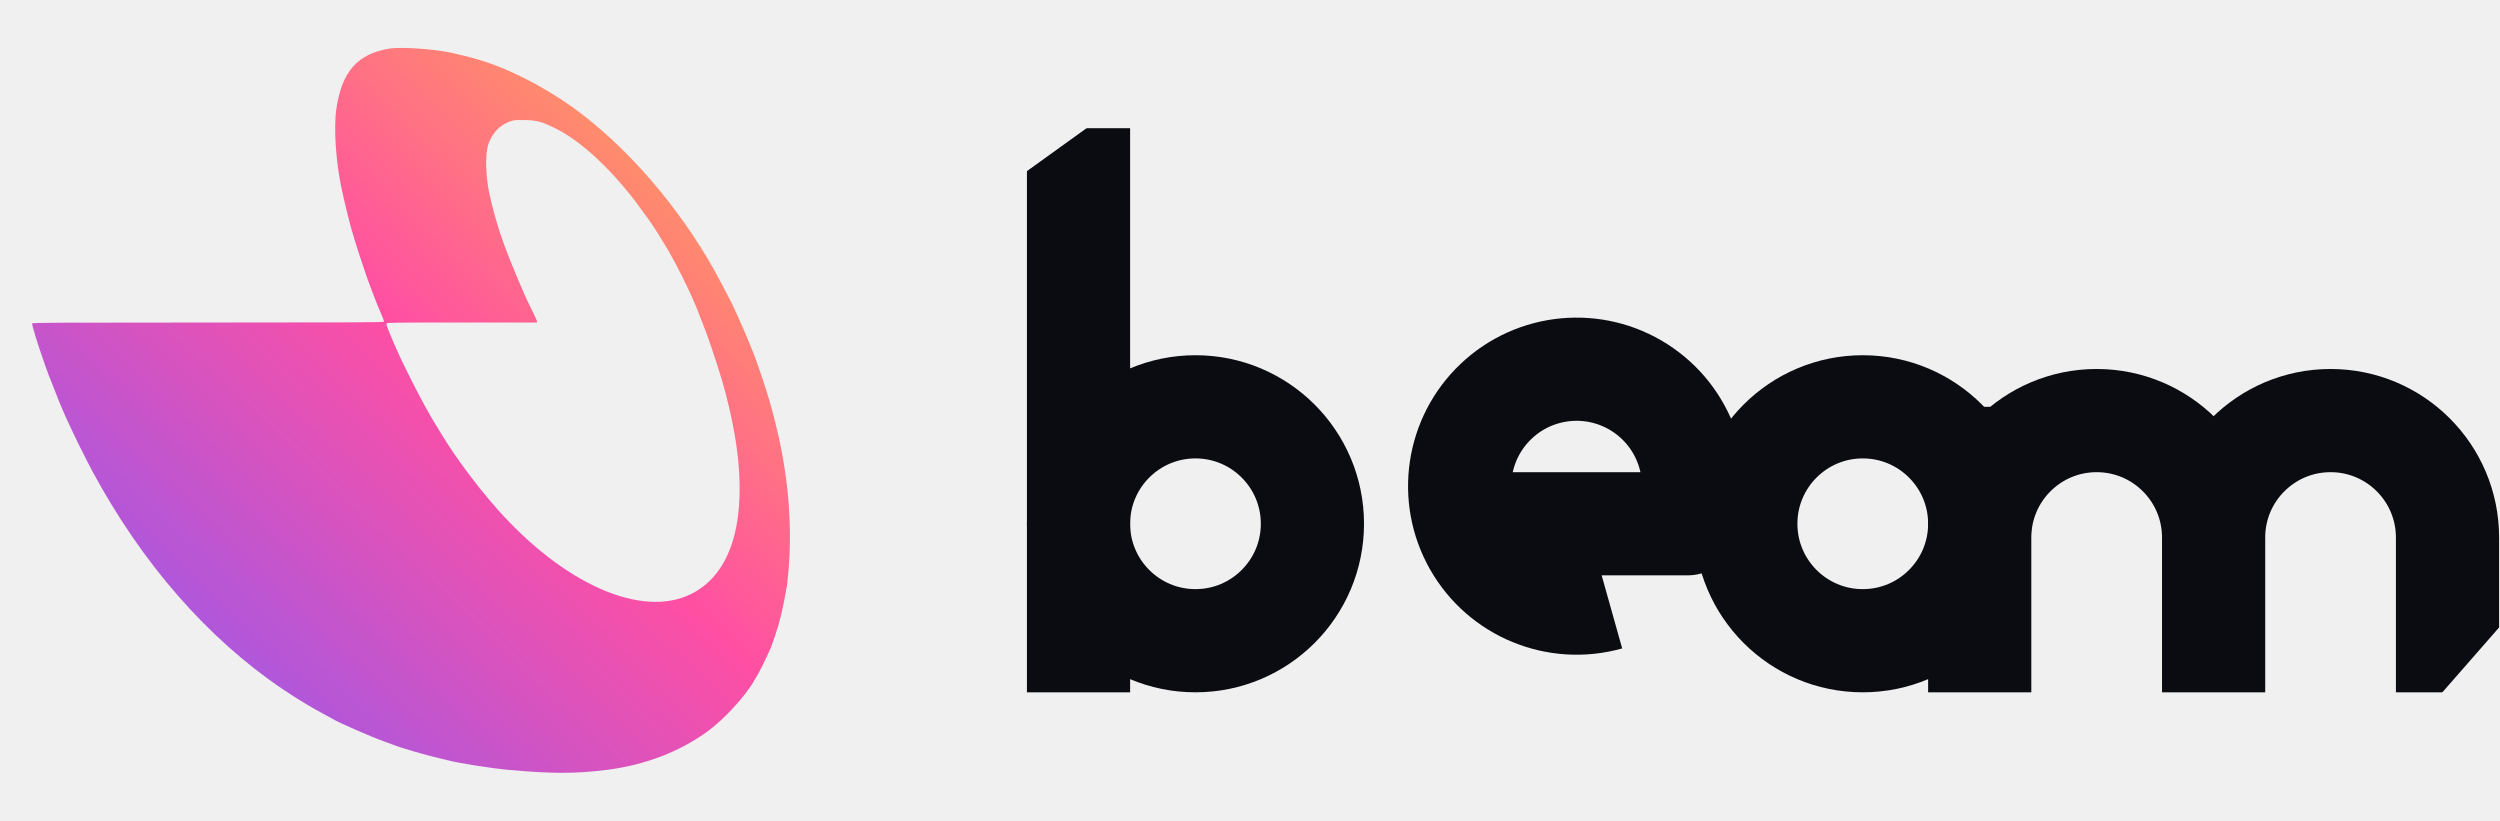
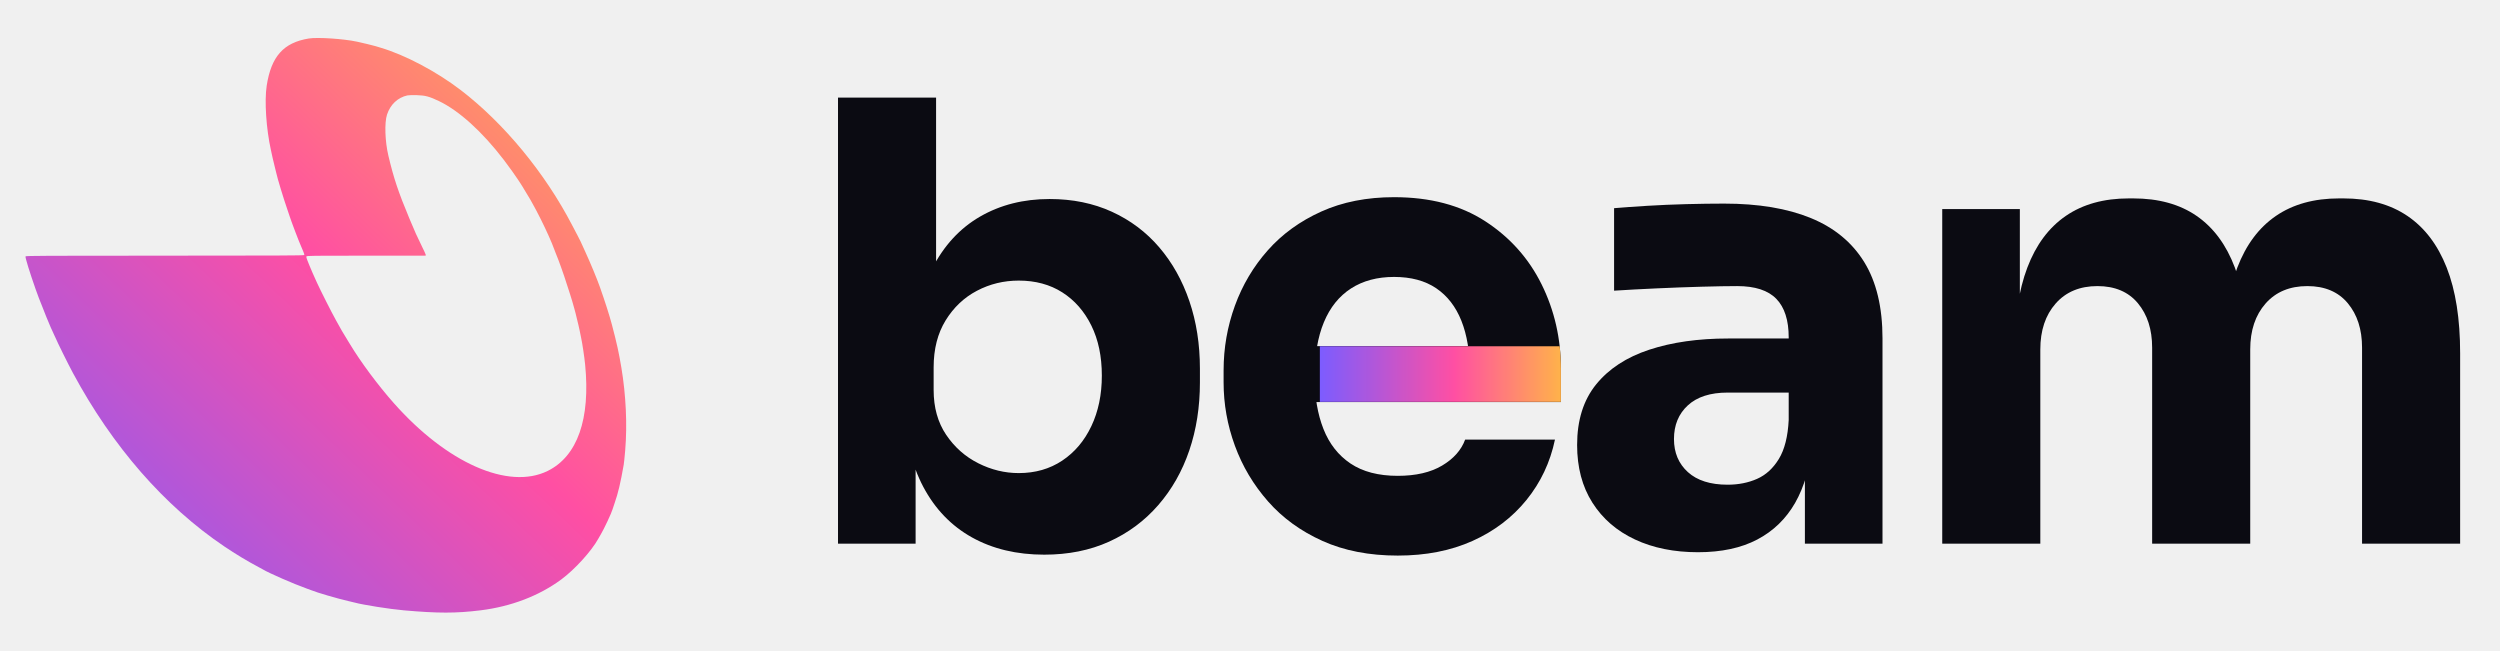
- <svg xmlns="http://www.w3.org/2000/svg" width="195" height="64" viewBox="0 0 194.8 64" role="img" aria-label="Beam">
+ <svg xmlns="http://www.w3.org/2000/svg" width="246" height="64" viewBox="0 0 245.8 64" role="img" aria-label="Beam">
  <defs>
    <linearGradient id="beam-g" gradientUnits="objectBoundingBox" x1="0" y1="1" x2="1" y2="0">
      <stop offset="0" stop-color="#7C5CFF" />
      <stop offset=".55" stop-color="#FF4FA3" />
      <stop offset="1" stop-color="#FFB547" />
    </linearGradient>
-     <mask id="beam-cut">
-       <rect x="-10" y="0" width="234.0" height="110" fill="#fff" />
-       <polygon points="-8,0 17.0,0 17.0,12 -8,30" fill="#000" />
-       <polygon points="197.0,110 218.0,110 218.0,86" fill="#000" />
-     </mask>
+     <linearGradient id="bw-g" x1="0" y1="0" x2="1" y2="0">
+       <stop offset="0" stop-color="#7C5CFF" />
+       <stop offset=".55" stop-color="#FF4FA3" />
+       <stop offset="1" stop-color="#FFB547" />
+     </linearGradient>
  </defs>
  <g transform="scale(0.049895) translate(-396.1 -462.8)">
    <path fill="url(#beam-g)" fill-rule="evenodd" d="M 1002.988 538.730 C 953.144 546.922, 928.900 574.176, 920.041 631.973 C 915.453 661.907, 919.081 716.851, 928.429 759 C 929.222 762.575, 930.642 769.100, 931.586 773.500 C 932.530 777.900, 934.414 785.775, 935.773 791 C 937.132 796.225, 938.573 802.075, 938.977 804 C 941.236 814.791, 953.453 854.955, 961.180 877 C 963.397 883.325, 965.439 889.400, 965.717 890.500 C 965.995 891.600, 967.522 895.987, 969.111 900.250 C 970.700 904.513, 973.379 911.712, 975.065 916.250 C 979.394 927.901, 980.997 932.064, 982.476 935.500 C 983.187 937.150, 985.235 942.100, 987.027 946.500 C 988.820 950.900, 991.272 956.752, 992.475 959.504 C 993.679 962.256, 994.477 965.069, 994.249 965.754 C 993.918 966.745, 937.593 967, 719.385 967 C 484.371 967, 444.860 967.202, 444.397 968.407 C 443.595 970.497, 452.935 1000.792, 464.310 1033 C 469.035 1046.380, 471.332 1052.375, 479.249 1072 C 482.023 1078.875, 484.866 1086.093, 485.568 1088.039 C 487.790 1094.200, 500.179 1122.557, 502.153 1126 C 502.626 1126.825, 503.277 1128.175, 503.599 1129 C 506.450 1136.295, 528.539 1180.933, 537.991 1198.500 C 615.902 1343.303, 718.155 1460.525, 836 1540.137 C 858.520 1555.351, 882.850 1570.011, 904.500 1581.412 C 908.350 1583.440, 912.175 1585.519, 913 1586.033 C 923.400 1592.511, 974.219 1614.713, 997.500 1622.950 C 1002.450 1624.701, 1007.400 1626.518, 1008.500 1626.988 C 1018.453 1631.234, 1060.176 1643.429, 1080.500 1648.032 C 1085.450 1649.153, 1091.075 1650.504, 1093 1651.036 C 1109.763 1655.661, 1162.197 1663.960, 1190.500 1666.467 C 1257.914 1672.440, 1293.509 1672.430, 1342 1666.427 C 1401.991 1658.999, 1457.333 1637.825, 1501 1605.590 C 1527.562 1585.983, 1560.763 1549.432, 1574.052 1525.168 C 1575.157 1523.151, 1577.411 1519.250, 1579.060 1516.500 C 1585.281 1506.129, 1600.187 1474.347, 1602.042 1467.500 C 1602.489 1465.850, 1604.444 1459.988, 1606.387 1454.472 C 1613.086 1435.458, 1617.806 1415.515, 1624.129 1379.500 C 1624.708 1376.200, 1626.035 1363.375, 1627.077 1351 C 1631.320 1300.629, 1628.573 1241.569, 1619.473 1187.500 C 1614.323 1156.902, 1610.722 1140.566, 1600.846 1103 C 1596.229 1085.440, 1587.480 1058.034, 1577.215 1028.976 C 1571.313 1012.270, 1558.662 981.784, 1547.857 958.230 C 1543.500 948.731, 1539.500 939.956, 1538.969 938.730 C 1538.438 937.503, 1535.622 932, 1532.711 926.500 C 1529.801 921, 1525.202 912.225, 1522.491 907 C 1469.107 804.090, 1388.075 705.800, 1302.757 640.468 C 1254.778 603.729, 1192.883 571.040, 1144 556.624 C 1140.975 555.732, 1136.475 554.382, 1134 553.624 C 1129.913 552.373, 1109.178 547.384, 1098 544.963 C 1071.819 539.293, 1020.178 535.905, 1002.988 538.730 M 1197.500 650.956 C 1178.546 655.105, 1163.745 669.072, 1157.336 688.858 C 1152.169 704.808, 1153.363 741.487, 1159.963 769.500 C 1170.470 814.103, 1179.718 841.767, 1201.582 894 C 1213.301 921.995, 1215.696 927.318, 1226.605 949.612 C 1234.243 965.220, 1234.868 966.992, 1232.750 967.012 C 1232.063 967.019, 1179.175 967.013, 1115.223 967 C 1009.519 966.978, 998.891 967.121, 998.332 968.577 C 997.994 969.457, 998.968 973.175, 1000.496 976.839 C 1002.023 980.502, 1004.059 985.525, 1005.020 988 C 1006.880 992.792, 1013.396 1007.647, 1019.056 1020 C 1026.793 1036.884, 1048.369 1079.533, 1056.746 1094.500 C 1061.672 1103.300, 1066.955 1112.750, 1068.488 1115.500 C 1070.020 1118.250, 1072.471 1122.300, 1073.934 1124.500 C 1075.397 1126.700, 1076.916 1129.175, 1077.308 1130 C 1077.701 1130.825, 1078.805 1132.698, 1079.761 1134.162 C 1080.717 1135.626, 1082.806 1139.001, 1084.402 1141.662 C 1105.261 1176.446, 1139.704 1222.764, 1170.863 1257.932 C 1275.533 1376.073, 1396.954 1429.592, 1474.095 1391.589 C 1532.872 1362.633, 1558.709 1289.216, 1548.029 1181.500 C 1546.540 1166.482, 1542.388 1138.860, 1540.062 1128.500 C 1539.568 1126.300, 1538.425 1120.675, 1537.521 1116 C 1536.617 1111.325, 1535.482 1106.150, 1534.997 1104.500 C 1534.513 1102.850, 1533.151 1097.225, 1531.972 1092 C 1530.793 1086.775, 1529.428 1081.150, 1528.939 1079.500 C 1528.450 1077.850, 1527.097 1072.900, 1525.932 1068.500 C 1524.767 1064.100, 1523.229 1058.700, 1522.515 1056.500 C 1521.800 1054.300, 1519.776 1047.775, 1518.016 1042 C 1512.179 1022.844, 1501.344 991.021, 1495.545 976 C 1492.747 968.754, 1489.864 961.431, 1489.047 959.500 C 1488.582 958.400, 1487.637 955.925, 1486.948 954 C 1482.249 940.889, 1471.684 917.295, 1460.517 894.978 C 1453.270 880.492, 1449.225 872.901, 1440.018 856.500 C 1437.494 852.004, 1430.406 840.253, 1427.761 836.178 C 1426.805 834.705, 1425.707 832.841, 1425.322 832.036 C 1424.937 831.231, 1422.797 827.856, 1420.568 824.536 C 1418.338 821.216, 1416.060 817.752, 1415.507 816.837 C 1412.359 811.639, 1397.199 790.525, 1387.621 778 C 1345.367 722.747, 1299.574 681.217, 1260 662.259 C 1240.875 653.097, 1232.699 650.905, 1216 650.464 C 1208.025 650.253, 1199.700 650.475, 1197.500 650.956" />
  </g>
-   <g transform="translate(80 10) scale(0.53659) translate(0 -18)">
-     <g mask="url(#beam-cut)">
-       <path fill="none" stroke="#0B0B12" stroke-width="15" stroke-linecap="butt" stroke-linejoin="round" d="M7.5 18V100" />
-       <circle fill="none" stroke="#0B0B12" stroke-width="15" stroke-linecap="butt" stroke-linejoin="round" cx="24.5" cy="75.5" r="17" />
-       <path fill="none" stroke="#0B0B12" stroke-width="15" stroke-linecap="butt" stroke-linejoin="round" d="M61.0 75.5H96.0A17 17 0 1 0 84.5 86.4" />
-       <circle fill="none" stroke="#0B0B12" stroke-width="15" stroke-linecap="butt" stroke-linejoin="round" cx="121.5" cy="75.5" r="17" />
-       <path fill="none" stroke="#0B0B12" stroke-width="15" stroke-linecap="butt" stroke-linejoin="round" d="M138.5 58.5V100M138.5 77.5A17 17 0 0 1 172.5 77.5V100M172.5 77.5A17 17 0 0 1 206.5 77.5V100" />
+   <g transform="translate(78 9) scale(0.060131)">
+     <g transform="translate(0 740) scale(1 -1)" fill="#0B0B12">
+       <path transform="translate(0 0)" d="M410 -18Q342.5 -18 291.75 10.25Q241 38.5 212.125 92.875Q183.25 147.25 181 225.25H199.5V0H72.5V730H233V359.25L194.5 311Q197.75 393.5 226.5 450.0Q255.25 506.5 305.0 535.25Q354.75 564 418.75 564Q475 564 520.5 543.25Q566 522.5 598.125 485.0Q630.25 447.5 647.5 396.875Q664.75 346.25 664.75 286.25V263.75Q664.75 203.75 647.375 152.625Q630 101.5 596.5 63.0Q563 24.5 516.0 3.25Q469 -18 410 -18ZM368.25 115.5Q408.75 115.5 439.375 135.875Q470 156.25 487.125 192.375Q504.25 228.5 504.25 275Q504.25 322.25 487.0 357.125Q469.75 392 439.5 411.25Q409.25 430.5 368.25 430.5Q331.5 430.5 299.875 413.875Q268.25 397.25 248.625 365.375Q229 333.5 229 288.5V251.5Q229 208.5 249.5 178.125Q270 147.75 302.0 131.625Q334 115.5 368.25 115.5Z" />
+       <path transform="translate(665 0)" d="M323.5 -19.5Q253.5 -19.5 200.25 4.5Q147 28.5 111.25 69.125Q75.5 109.75 57.0 160.25Q38.5 210.75 38.5 264V283.5Q38.5 338.5 57.0 389.375Q75.5 440.25 110.875 480.125Q146.25 520 198.375 543.5Q250.5 567 317.5 567Q406 567 466.625 527.625Q527.25 488.25 558.875 424.375Q590.5 360.5 590.5 286V231.75H106V323.25H494.25L441.5 280.5Q441.5 330 427.625 364.75Q413.75 399.5 386.375 418.0Q359 436.5 317.5 436.5Q276.25 436.5 247.0 417.625Q217.75 398.75 202.625 362.375Q187.5 326 187.5 273Q187.5 224.25 201.875 187.75Q216.25 151.25 246.25 131.125Q276.25 111 323.5 111Q367.75 111 396.0 127.75Q424.25 144.5 433.75 170.25H580.75Q569 114.5 534.125 71.5Q499.25 28.5 445.875 4.5Q392.5 -19.5 323.5 -19.5Z" />
+       <path transform="translate(1251 0)" d="M403.75 0V161.5H377.25V337.5Q377.25 379.75 357.0 400.625Q336.75 421.5 293 421.5Q271 421.5 235.0 420.5Q199 419.5 160.75 417.75Q122.5 416 91.5 414V549Q115 551 145.875 552.875Q176.75 554.75 209.875 555.625Q243 556.5 271.5 556.5Q355.75 556.5 413.375 532.875Q471 509.25 500.875 460.75Q530.75 412.25 530.75 335.75V0ZM228.75 -14Q170.25 -14 125.625 6.875Q81 27.75 56.0 67.125Q31 106.5 31 161.5Q31 222.25 62.125 260.625Q93.25 299 149.0 317.375Q204.75 335.75 278.25 335.75H394.75V247.25H277.25Q235 247.25 212.25 226.375Q189.5 205.5 189.5 171.25Q189.5 137.75 212.25 117.125Q235 96.5 277.25 96.5Q303.75 96.5 325.375 106.0Q347 115.5 361.125 138.625Q375.25 161.75 377.25 202.5L415.25 163Q410.25 106 387.75 66.75Q365.25 27.5 325.75 6.75Q286.25 -14 228.75 -14Z" />
+       <path transform="translate(1807 0)" d="M72.5 0V547.5H199.5V311.75H190.5Q190.5 395.75 211.75 451.75Q233 507.75 274.75 536.375Q316.5 565 378 565H385Q447.25 565 488.75 536.375Q530.25 507.75 551.375 451.75Q572.5 395.75 572.5 311.75H534Q534 395.75 555.375 451.75Q576.75 507.75 618.625 536.375Q660.5 565 722 565H729Q791.25 565 833.625 536.375Q876 507.75 898.0 451.75Q920 395.75 920 311.75V0H759.5V320.75Q759.5 365.5 736.125 393.5Q712.75 421.5 670 421.5Q626.75 421.5 601.625 393.0Q576.5 364.5 576.5 317.75V0H416V320.75Q416 365.5 392.625 393.5Q369.25 421.5 326.5 421.5Q283.25 421.5 258.125 393.0Q233 364.5 233 317.75V0Z" />
+       <clipPath id="bw-e">
+         <path transform="translate(665 0)" d="M323.5 -19.5Q253.5 -19.5 200.25 4.5Q147 28.5 111.25 69.125Q75.5 109.75 57.0 160.25Q38.5 210.75 38.5 264V283.5Q38.5 338.5 57.0 389.375Q75.5 440.25 110.875 480.125Q146.25 520 198.375 543.5Q250.5 567 317.5 567Q406 567 466.625 527.625Q527.25 488.25 558.875 424.375Q590.5 360.5 590.5 286V231.75H106V323.25H494.25L441.5 280.5Q441.5 330 427.625 364.75Q413.75 399.5 386.375 418.0Q359 436.5 317.5 436.5Q276.25 436.5 247.0 417.625Q217.75 398.75 202.625 362.375Q187.5 326 187.5 273Q187.5 224.25 201.875 187.75Q216.25 151.25 246.25 131.125Q276.25 111 323.5 111Q367.75 111 396.0 127.75Q424.25 144.5 433.75 170.25H580.75Q569 114.5 534.125 71.5Q499.25 28.5 445.875 4.5Q392.5 -19.5 323.5 -19.5Z" />
+       </clipPath>
+       <rect x="861.0" y="232" width="400" height="91" fill="url(#bw-g)" clip-path="url(#bw-e)" />
    </g>
  </g>
</svg>
